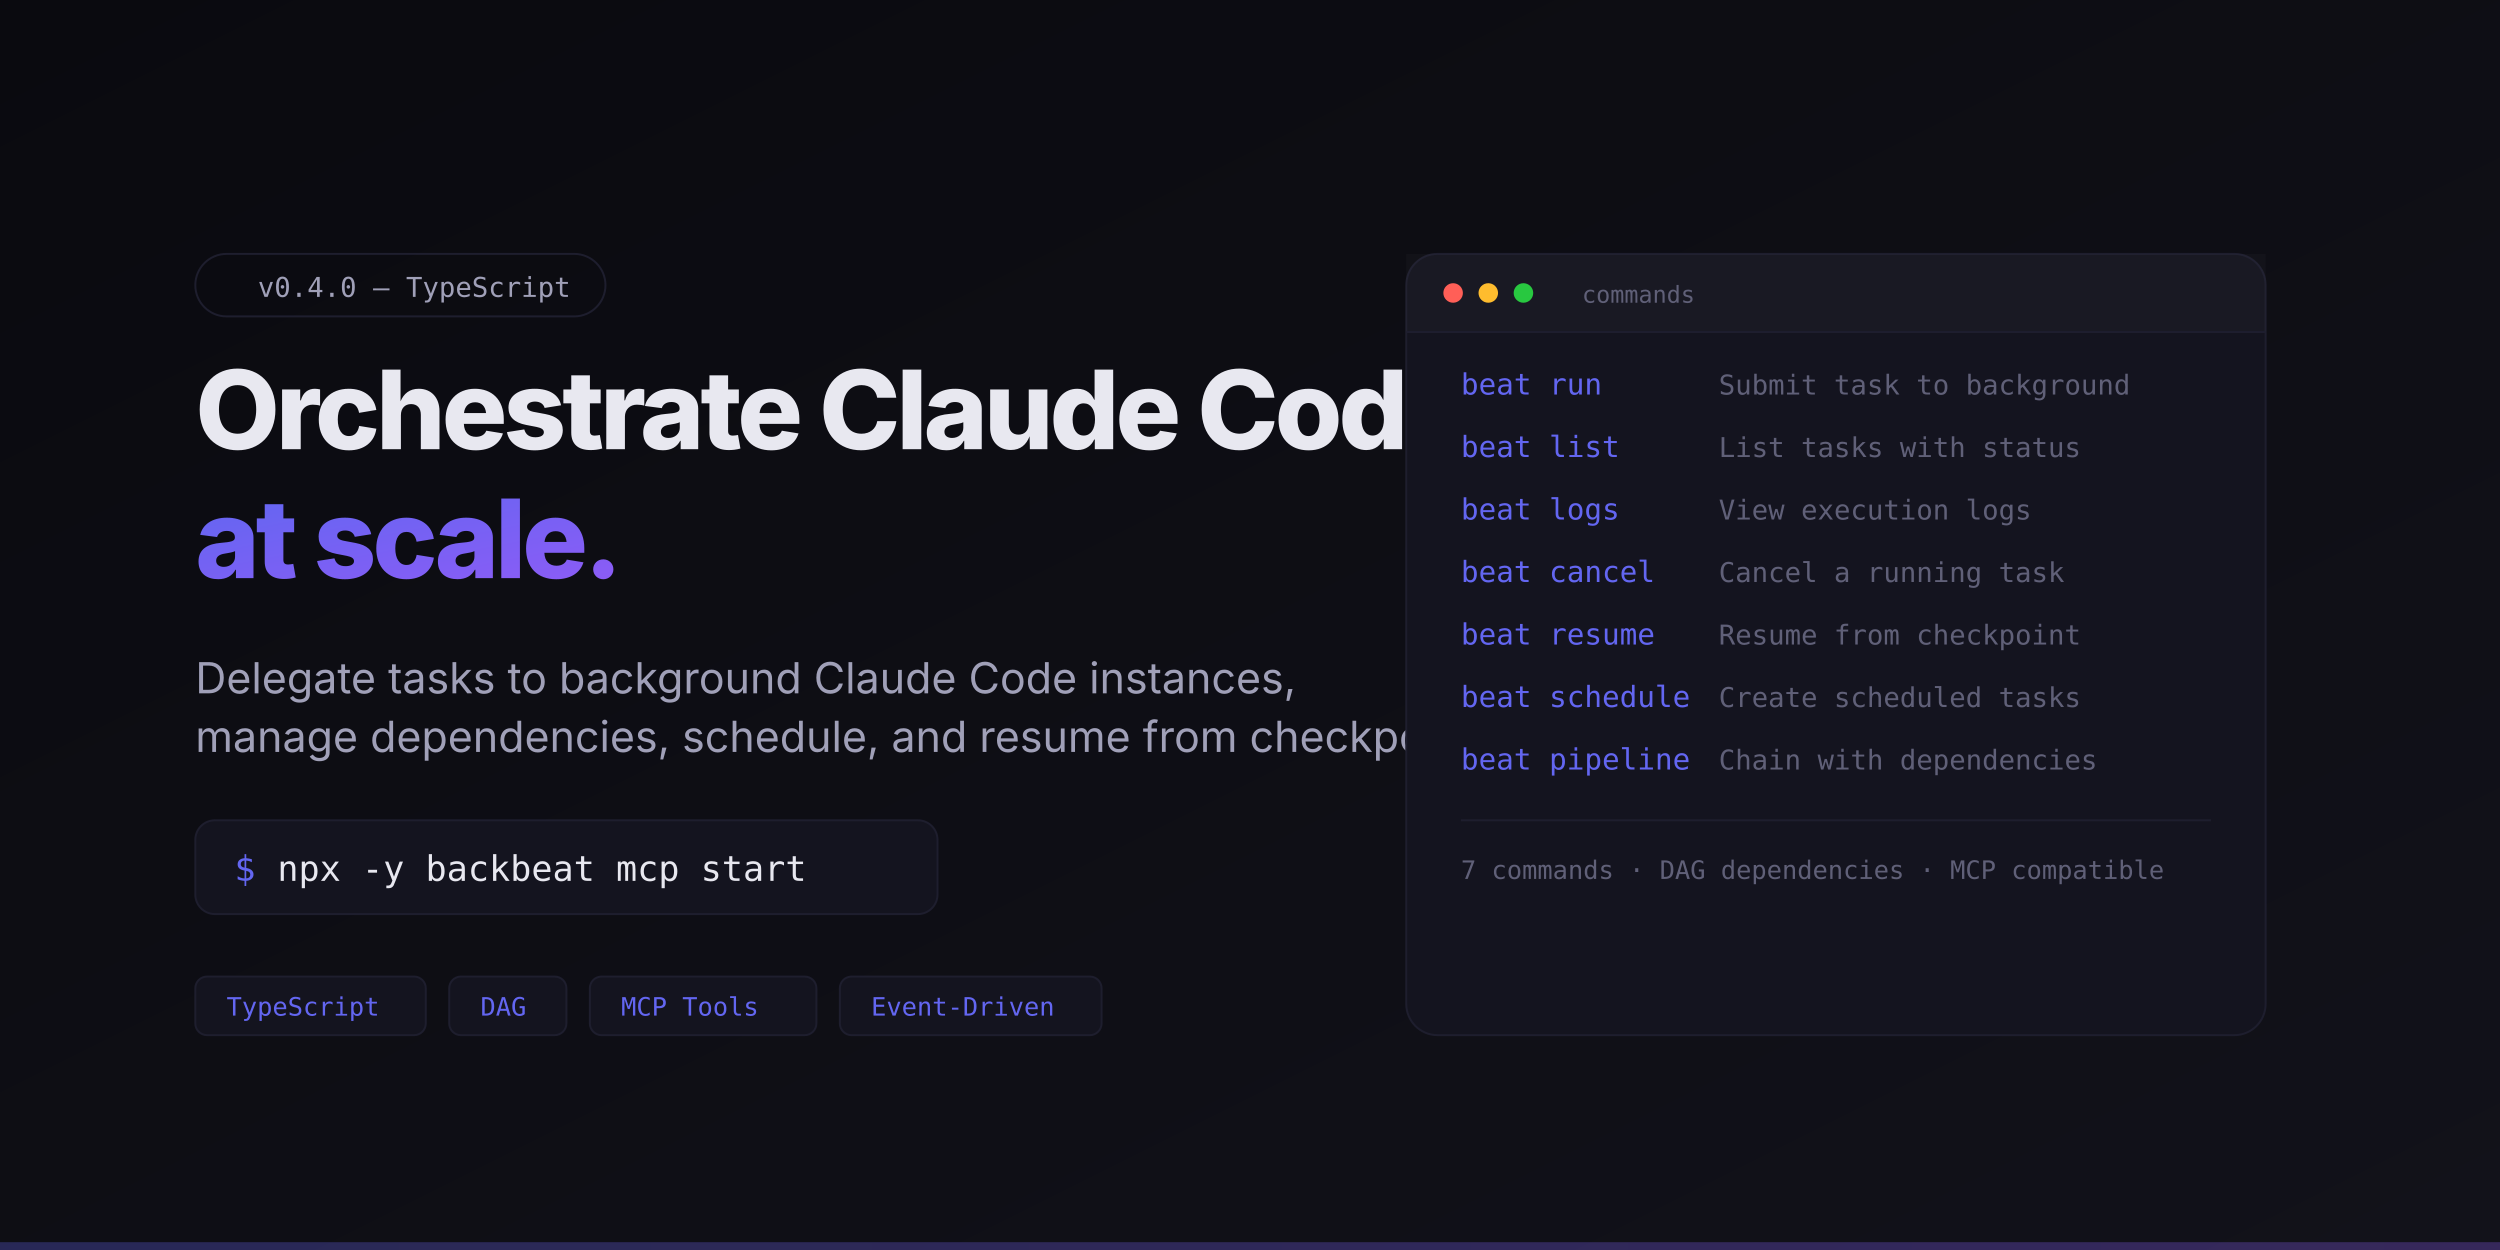
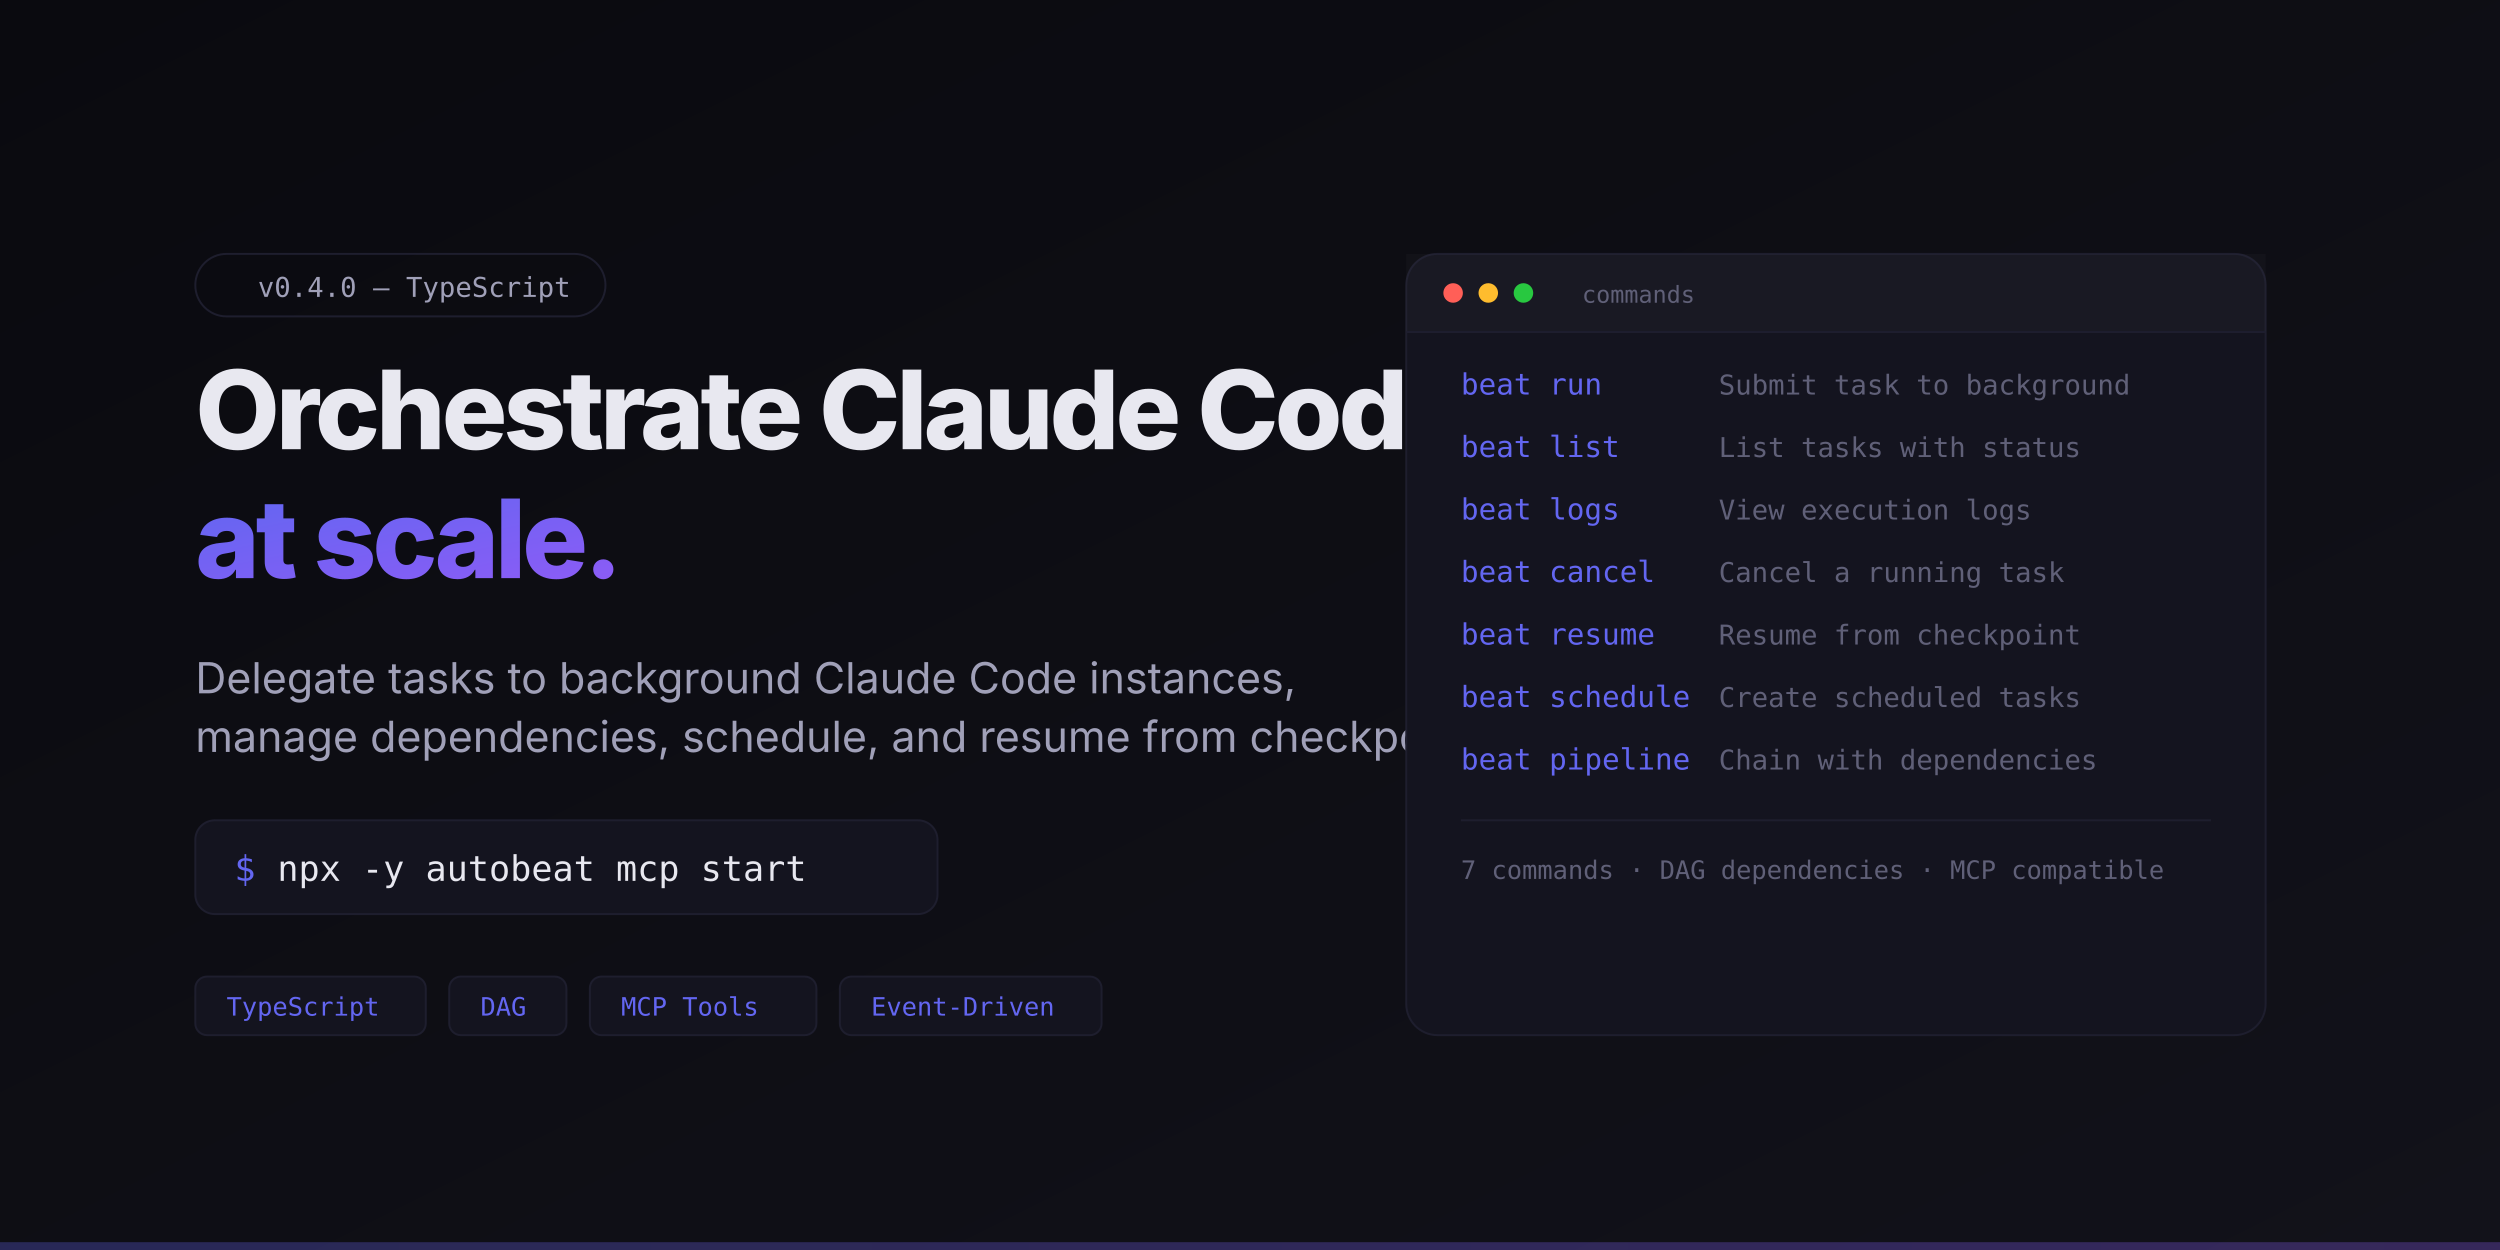
<svg xmlns="http://www.w3.org/2000/svg" width="1280" height="640">
  <defs>
    <linearGradient id="bg" x1="0%" y1="0%" x2="100%" y2="100%">
      <stop offset="0%" style="stop-color:#0a0a0f;stop-opacity:1" />
      <stop offset="100%" style="stop-color:#12121a;stop-opacity:1" />
    </linearGradient>
    <linearGradient id="accent" x1="0%" y1="0%" x2="100%" y2="0%">
      <stop offset="0%" style="stop-color:#6366f1;stop-opacity:1" />
      <stop offset="100%" style="stop-color:#8b5cf6;stop-opacity:1" />
    </linearGradient>
    <linearGradient id="accent-135" x1="0%" y1="0%" x2="100%" y2="100%">
      <stop offset="0%" style="stop-color:#6366f1;stop-opacity:1" />
      <stop offset="100%" style="stop-color:#8b5cf6;stop-opacity:1" />
    </linearGradient>
  </defs>
  <rect width="1280" height="640" fill="url(#bg)" />
  <rect x="0" y="636" width="1280" height="4" fill="url(#accent)" opacity="0.3" />
  <rect x="100" y="130" width="210" height="32" rx="16" fill="none" stroke="#1e1e2e" stroke-width="1" />
  <text x="132" y="152" font-family="'SF Mono', 'Fira Code', monospace" font-size="14" fill="#a0a0b8">v0.4.0 — TypeScript</text>
  <text x="100" y="230" font-family="system-ui, -apple-system, sans-serif" font-size="56" font-weight="800" fill="#e8e8f0" letter-spacing="-2">Orchestrate Claude Code,</text>
  <text x="100" y="296" font-family="system-ui, -apple-system, sans-serif" font-size="56" font-weight="800" fill="url(#accent-135)" letter-spacing="-2">at scale.</text>
  <text x="100" y="355" font-family="system-ui, -apple-system, sans-serif" font-size="22" fill="#a0a0b8">Delegate tasks to background Claude Code instances,</text>
  <text x="100" y="385" font-family="system-ui, -apple-system, sans-serif" font-size="22" fill="#a0a0b8">manage dependencies, schedule, and resume from checkpoints.</text>
  <rect x="100" y="420" width="380" height="48" rx="10" fill="#14141f" stroke="#1e1e2e" stroke-width="1" />
  <text x="120" y="451" font-family="'SF Mono', 'Fira Code', monospace" font-size="18" fill="#6366f1">$</text>
-   <text x="142" y="451" font-family="'SF Mono', 'Fira Code', monospace" font-size="18" fill="#e8e8f0">npx -y backbeat mcp start</text>
+   <text x="142" y="451" font-family="'SF Mono', 'Fira Code', monospace" font-size="18" fill="#e8e8f0">npx -y autobeat mcp start</text>
  <rect x="100" y="500" width="118" height="30" rx="6" fill="#14141f" stroke="#1e1e2e" stroke-width="1" />
  <text x="116" y="520" font-family="'SF Mono', 'Fira Code', monospace" font-size="13" fill="#6366f1">TypeScript</text>
  <rect x="230" y="500" width="60" height="30" rx="6" fill="#14141f" stroke="#1e1e2e" stroke-width="1" />
  <text x="246" y="520" font-family="'SF Mono', 'Fira Code', monospace" font-size="13" fill="#6366f1">DAG</text>
  <rect x="302" y="500" width="116" height="30" rx="6" fill="#14141f" stroke="#1e1e2e" stroke-width="1" />
  <text x="318" y="520" font-family="'SF Mono', 'Fira Code', monospace" font-size="13" fill="#6366f1">MCP Tools</text>
  <rect x="430" y="500" width="134" height="30" rx="6" fill="#14141f" stroke="#1e1e2e" stroke-width="1" />
  <text x="446" y="520" font-family="'SF Mono', 'Fira Code', monospace" font-size="13" fill="#6366f1">Event-Driven</text>
  <rect x="720" y="130" width="440" height="400" rx="16" fill="#14141f" stroke="#1e1e2e" stroke-width="1" />
  <rect x="720" y="130" width="440" height="40" rx="0" fill="rgba(255,255,255,0.02)" />
  <rect x="720" y="130" width="440" height="40" rx="16" fill="none" />
  <circle cx="744" cy="150" r="5" fill="#ff5f57" />
  <circle cx="762" cy="150" r="5" fill="#febc2e" />
  <circle cx="780" cy="150" r="5" fill="#28c840" />
  <text x="810" y="155" font-family="'SF Mono', 'Fira Code', monospace" font-size="12" fill="#606078">commands</text>
  <line x1="720" y1="170" x2="1160" y2="170" stroke="#1e1e2e" stroke-width="1" />
  <text x="748" y="202" font-family="'SF Mono', 'Fira Code', monospace" font-size="15" fill="#6366f1">beat run</text>
  <text x="880" y="202" font-family="'SF Mono', 'Fira Code', monospace" font-size="14" fill="#606078">Submit task to background</text>
  <text x="748" y="234" font-family="'SF Mono', 'Fira Code', monospace" font-size="15" fill="#6366f1">beat list</text>
  <text x="880" y="234" font-family="'SF Mono', 'Fira Code', monospace" font-size="14" fill="#606078">List tasks with status</text>
  <text x="748" y="266" font-family="'SF Mono', 'Fira Code', monospace" font-size="15" fill="#6366f1">beat logs</text>
  <text x="880" y="266" font-family="'SF Mono', 'Fira Code', monospace" font-size="14" fill="#606078">View execution logs</text>
  <text x="748" y="298" font-family="'SF Mono', 'Fira Code', monospace" font-size="15" fill="#6366f1">beat cancel</text>
  <text x="880" y="298" font-family="'SF Mono', 'Fira Code', monospace" font-size="14" fill="#606078">Cancel a running task</text>
  <text x="748" y="330" font-family="'SF Mono', 'Fira Code', monospace" font-size="15" fill="#6366f1">beat resume</text>
  <text x="880" y="330" font-family="'SF Mono', 'Fira Code', monospace" font-size="14" fill="#606078">Resume from checkpoint</text>
  <text x="748" y="362" font-family="'SF Mono', 'Fira Code', monospace" font-size="15" fill="#6366f1">beat schedule</text>
  <text x="880" y="362" font-family="'SF Mono', 'Fira Code', monospace" font-size="14" fill="#606078">Create scheduled tasks</text>
  <text x="748" y="394" font-family="'SF Mono', 'Fira Code', monospace" font-size="15" fill="#6366f1">beat pipeline</text>
  <text x="880" y="394" font-family="'SF Mono', 'Fira Code', monospace" font-size="14" fill="#606078">Chain with dependencies</text>
  <line x1="748" y1="420" x2="1132" y2="420" stroke="#1e1e2e" stroke-width="1" />
  <text x="748" y="450" font-family="'SF Mono', 'Fira Code', monospace" font-size="13" fill="#606078">7 commands  ·  DAG dependencies  ·  MCP compatible</text>
</svg>
